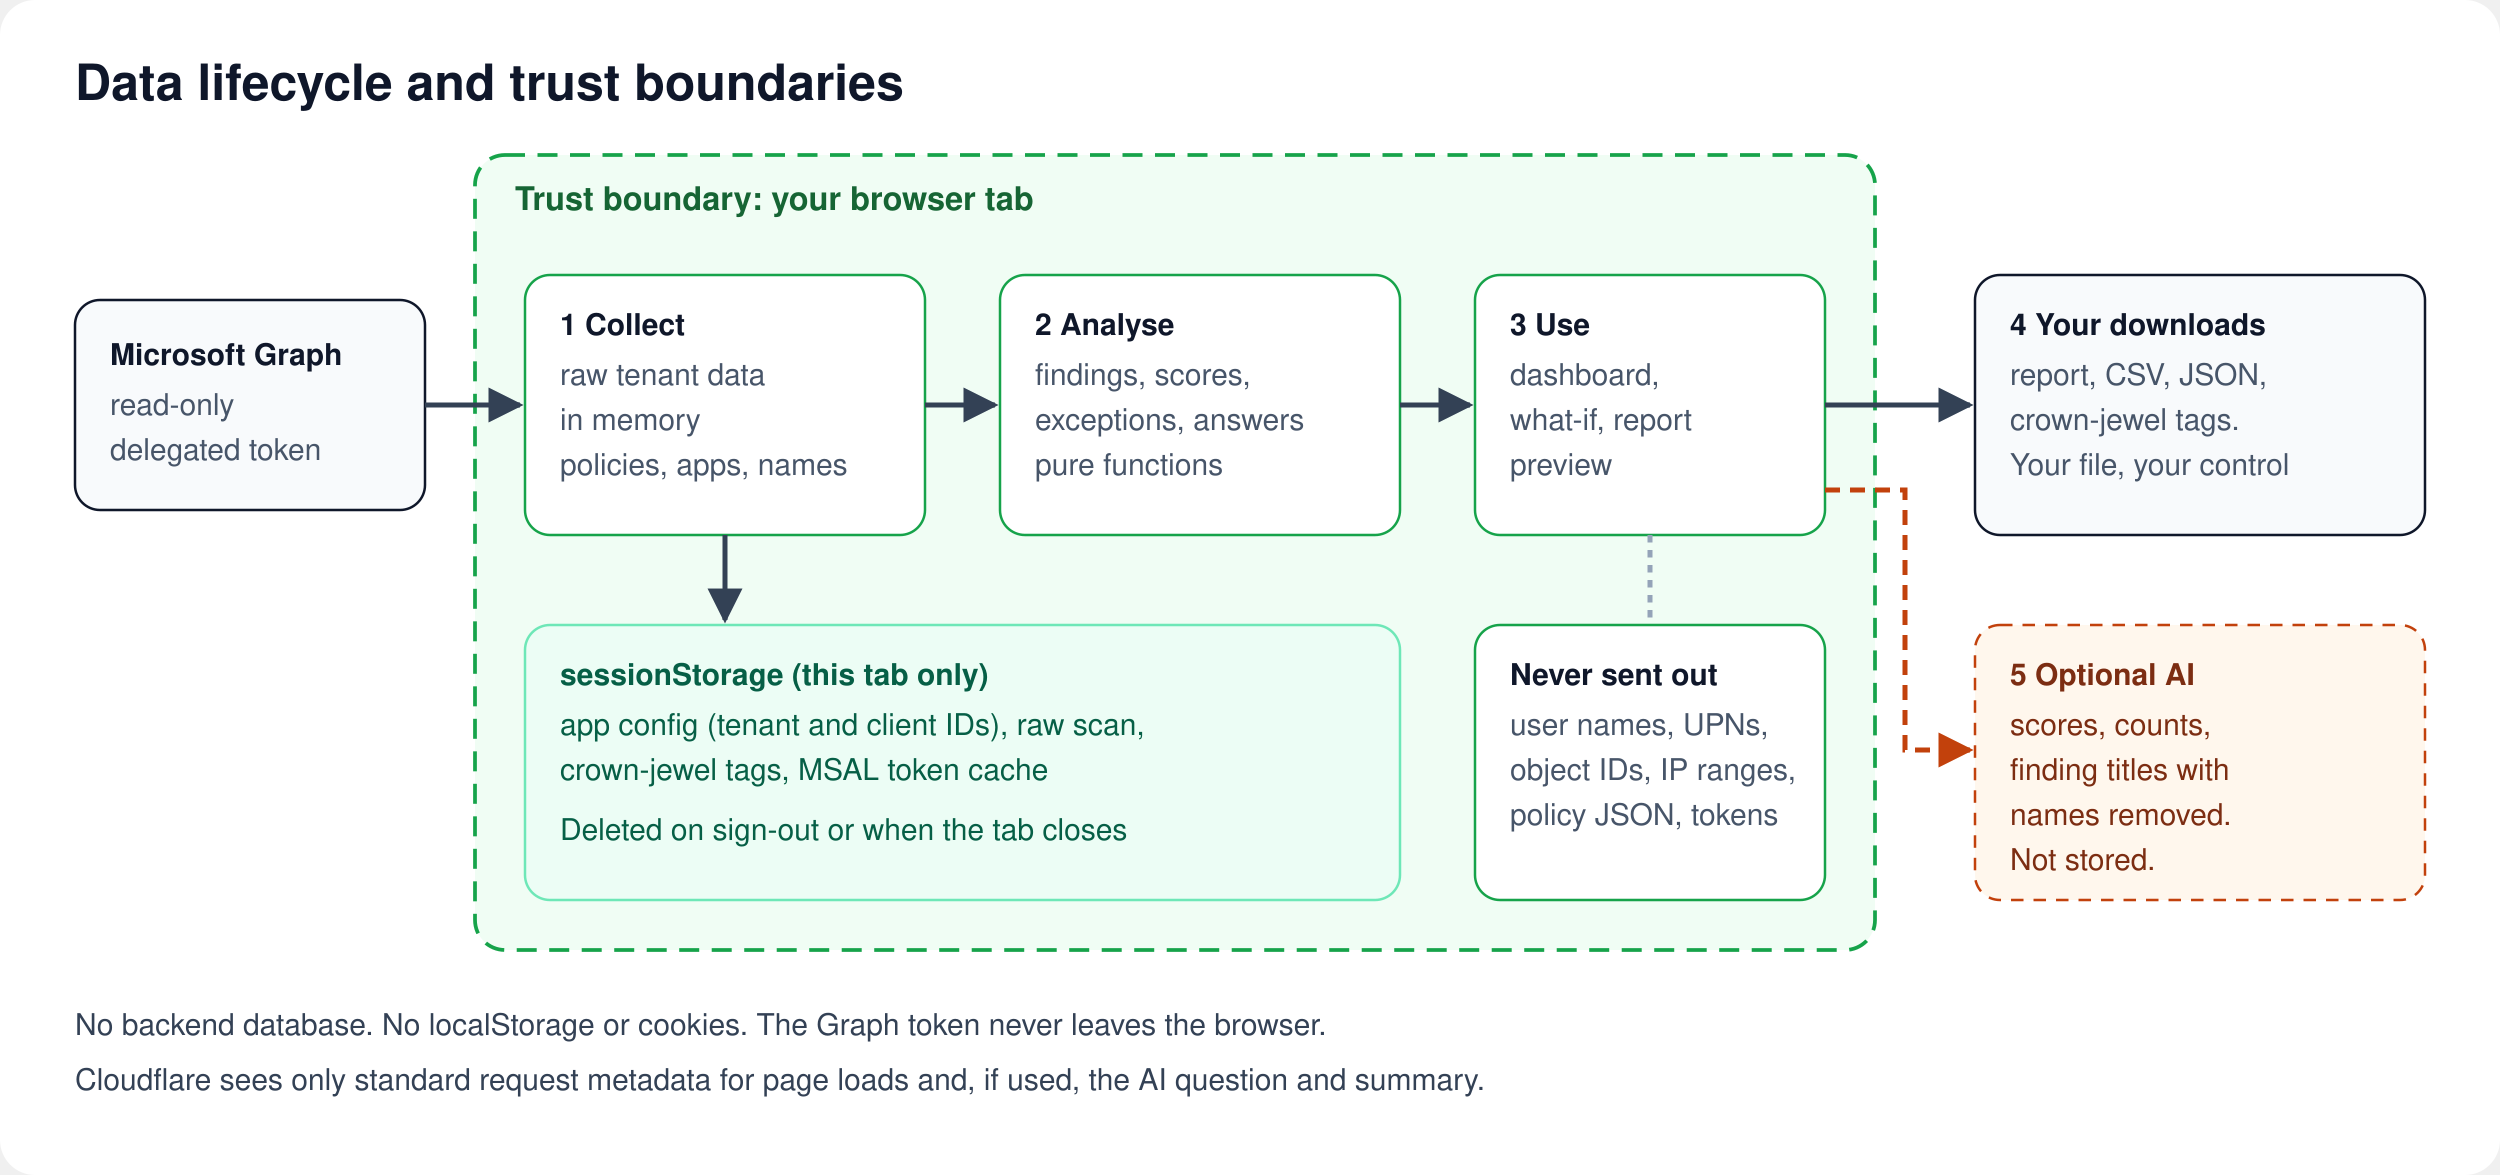
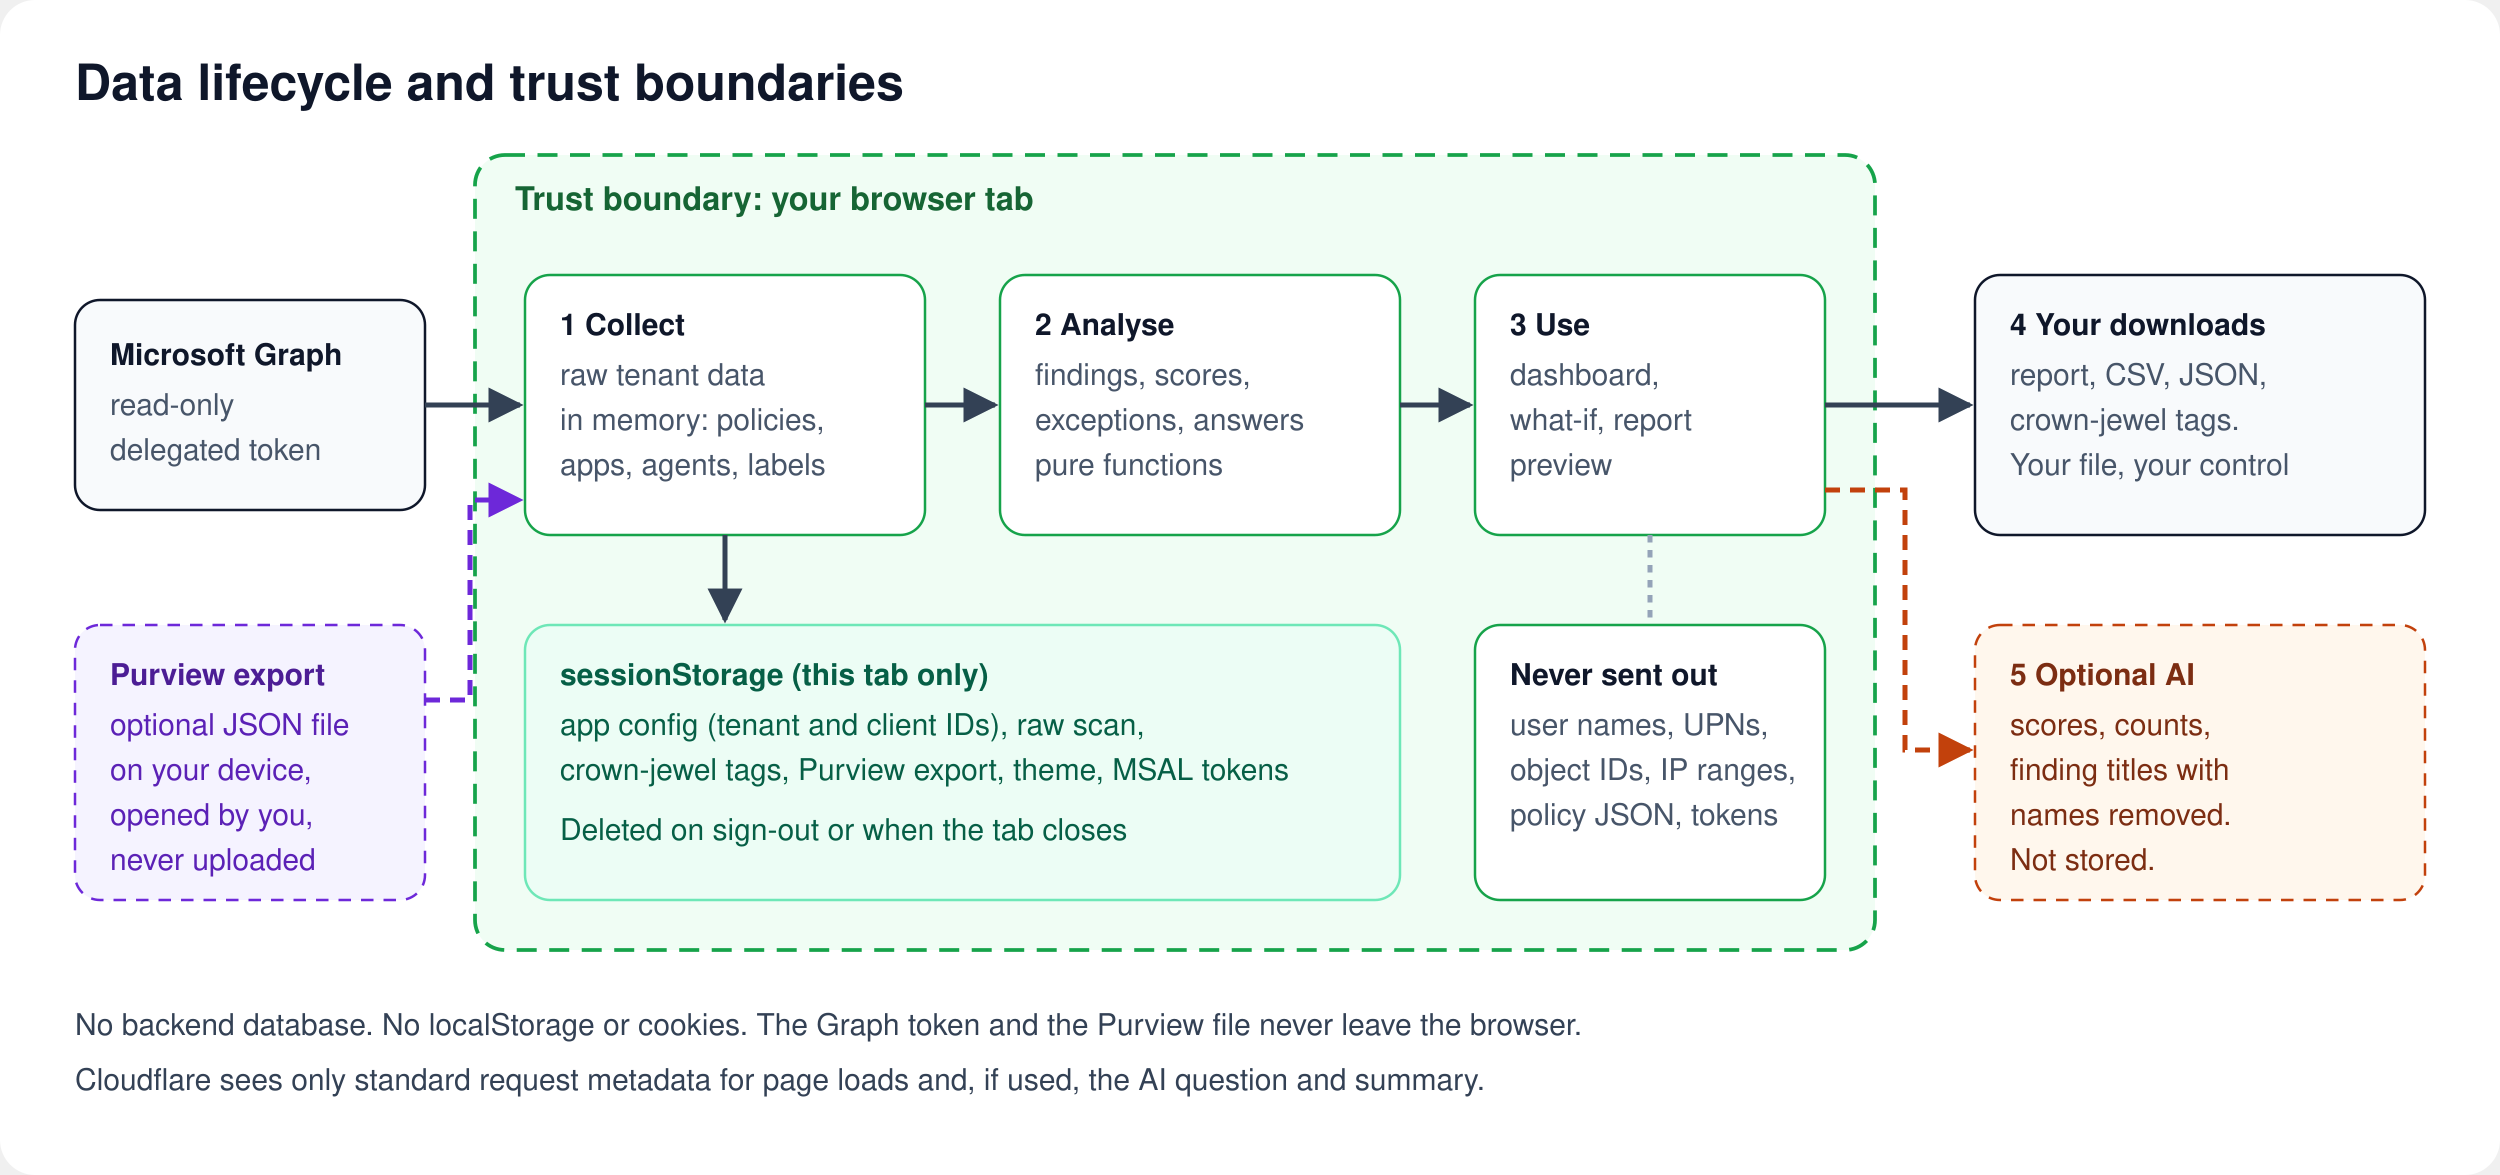
<svg xmlns="http://www.w3.org/2000/svg" viewBox="0 0 1000 470" width="1000" height="470" font-family="Segoe UI, Helvetica, Arial, sans-serif" role="img" aria-labelledby="t d">
  <defs>
    <marker id="a" viewBox="0 0 10 10" refX="9" refY="5" markerWidth="7" markerHeight="7" orient="auto">
      <path d="M0,0 L10,5 L0,10 z" fill="#334155" />
+     </marker>
+     <marker id="p" viewBox="0 0 10 10" refX="9" refY="5" markerWidth="7" markerHeight="7" orient="auto">
+       <path d="M0,0 L10,5 L0,10 z" fill="#6d28d9" />
    </marker>
    <marker id="o" viewBox="0 0 10 10" refX="9" refY="5" markerWidth="7" markerHeight="7" orient="auto">
      <path d="M0,0 L10,5 L0,10 z" fill="#c2410c" />
    </marker>
  </defs>
  <rect width="1000" height="470" rx="14" fill="#ffffff" />
  <text x="30" y="40" font-size="20" font-weight="700" fill="#0f172a">Data lifecycle and trust boundaries</text>
  <rect x="190" y="62" width="560" height="318" rx="12" fill="#f0fdf4" stroke="#16a34a" stroke-width="1.5" stroke-dasharray="8 5" />
  <text x="206" y="84" font-size="13" font-weight="700" fill="#166534">Trust boundary: your browser tab</text>
  <g font-size="12" fill="#0f172a">
    <rect x="30" y="120" width="140" height="84" rx="10" fill="#f8fafc" stroke="#0f172a" />
    <text x="44" y="146" font-weight="700">Microsoft Graph</text>
    <text x="44" y="166" fill="#475569">read-only</text>
    <text x="44" y="184" fill="#475569">delegated token</text>
    <rect x="210" y="110" width="160" height="104" rx="10" fill="#ffffff" stroke="#16a34a" />
    <text x="224" y="134" font-weight="700">1 Collect</text>
    <text x="224" y="154" fill="#475569">raw tenant data</text>
-     <text x="224" y="172" fill="#475569">in memory</text>
-     <text x="224" y="190" fill="#475569">policies, apps, names</text>
+     <text x="224" y="172" fill="#475569">in memory: policies,</text>
+     <text x="224" y="190" fill="#475569">apps, agents, labels</text>
    <rect x="400" y="110" width="160" height="104" rx="10" fill="#ffffff" stroke="#16a34a" />
    <text x="414" y="134" font-weight="700">2 Analyse</text>
    <text x="414" y="154" fill="#475569">findings, scores,</text>
    <text x="414" y="172" fill="#475569">exceptions, answers</text>
    <text x="414" y="190" fill="#475569">pure functions</text>
    <rect x="590" y="110" width="140" height="104" rx="10" fill="#ffffff" stroke="#16a34a" />
    <text x="604" y="134" font-weight="700">3 Use</text>
    <text x="604" y="154" fill="#475569">dashboard,</text>
    <text x="604" y="172" fill="#475569">what-if, report</text>
    <text x="604" y="190" fill="#475569">preview</text>
+     <rect x="30" y="250" width="140" height="110" rx="10" fill="#f5f3ff" stroke="#6d28d9" stroke-dasharray="5 4" />
+     <text x="44" y="274" font-weight="700" fill="#4c1d95">Purview export</text>
+     <text x="44" y="294" fill="#5b21b6">optional JSON file</text>
+     <text x="44" y="312" fill="#5b21b6">on your device,</text>
+     <text x="44" y="330" fill="#5b21b6">opened by you,</text>
+     <text x="44" y="348" fill="#5b21b6">never uploaded</text>
    <rect x="210" y="250" width="350" height="110" rx="10" fill="#ecfdf5" stroke="#6ee7b7" />
    <text x="224" y="274" font-weight="700" fill="#065f46">sessionStorage (this tab only)</text>
    <text x="224" y="294" fill="#065f46">app config (tenant and client IDs), raw scan,</text>
-     <text x="224" y="312" fill="#065f46">crown-jewel tags, MSAL token cache</text>
+     <text x="224" y="312" fill="#065f46">crown-jewel tags, Purview export, theme, MSAL tokens</text>
    <text x="224" y="336" fill="#065f46">Deleted on sign-out or when the tab closes</text>
    <rect x="590" y="250" width="140" height="110" rx="10" fill="#ffffff" stroke="#16a34a" />
    <text x="604" y="274" font-weight="700">Never sent out</text>
    <text x="604" y="294" fill="#475569">user names, UPNs,</text>
    <text x="604" y="312" fill="#475569">object IDs, IP ranges,</text>
    <text x="604" y="330" fill="#475569">policy JSON, tokens</text>
    <rect x="790" y="110" width="180" height="104" rx="10" fill="#f8fafc" stroke="#0f172a" />
    <text x="804" y="134" font-weight="700">4 Your downloads</text>
    <text x="804" y="154" fill="#475569">report, CSV, JSON,</text>
    <text x="804" y="172" fill="#475569">crown-jewel tags.</text>
    <text x="804" y="190" fill="#475569">Your file, your control</text>
    <rect x="790" y="250" width="180" height="110" rx="10" fill="#fff7ed" stroke="#c2410c" stroke-dasharray="5 4" />
    <text x="804" y="274" font-weight="700" fill="#7c2d12">5 Optional AI</text>
    <text x="804" y="294" fill="#7c2d12">scores, counts,</text>
    <text x="804" y="312" fill="#7c2d12">finding titles with</text>
    <text x="804" y="330" fill="#7c2d12">names removed.</text>
    <text x="804" y="348" fill="#7c2d12">Not stored.</text>
  </g>
  <g stroke="#334155" stroke-width="2" fill="none">
    <line x1="170" y1="162" x2="208" y2="162" marker-end="url(#a)" />
    <line x1="370" y1="162" x2="398" y2="162" marker-end="url(#a)" />
    <line x1="560" y1="162" x2="588" y2="162" marker-end="url(#a)" />
    <line x1="730" y1="162" x2="788" y2="162" marker-end="url(#a)" />
    <line x1="290" y1="214" x2="290" y2="248" marker-end="url(#a)" />
    <line x1="660" y1="214" x2="660" y2="248" stroke="#94a3b8" stroke-dasharray="3 3" />
  </g>
+   <path d="M170,280 H188 V200 H208" fill="none" stroke="#6d28d9" stroke-width="2" stroke-dasharray="6 4" marker-end="url(#p)" />
  <path d="M730,196 H762 V300 H788" fill="none" stroke="#c2410c" stroke-width="2" stroke-dasharray="6 4" marker-end="url(#o)" />
  <g font-size="12" fill="#334155">
-     <text x="30" y="414">No backend database. No localStorage or cookies. The Graph token never leaves the browser.</text>
+     <text x="30" y="414">No backend database. No localStorage or cookies. The Graph token and the Purview file never leave the browser.</text>
    <text x="30" y="436">Cloudflare sees only standard request metadata for page loads and, if used, the AI question and summary.</text>
  </g>
</svg>
